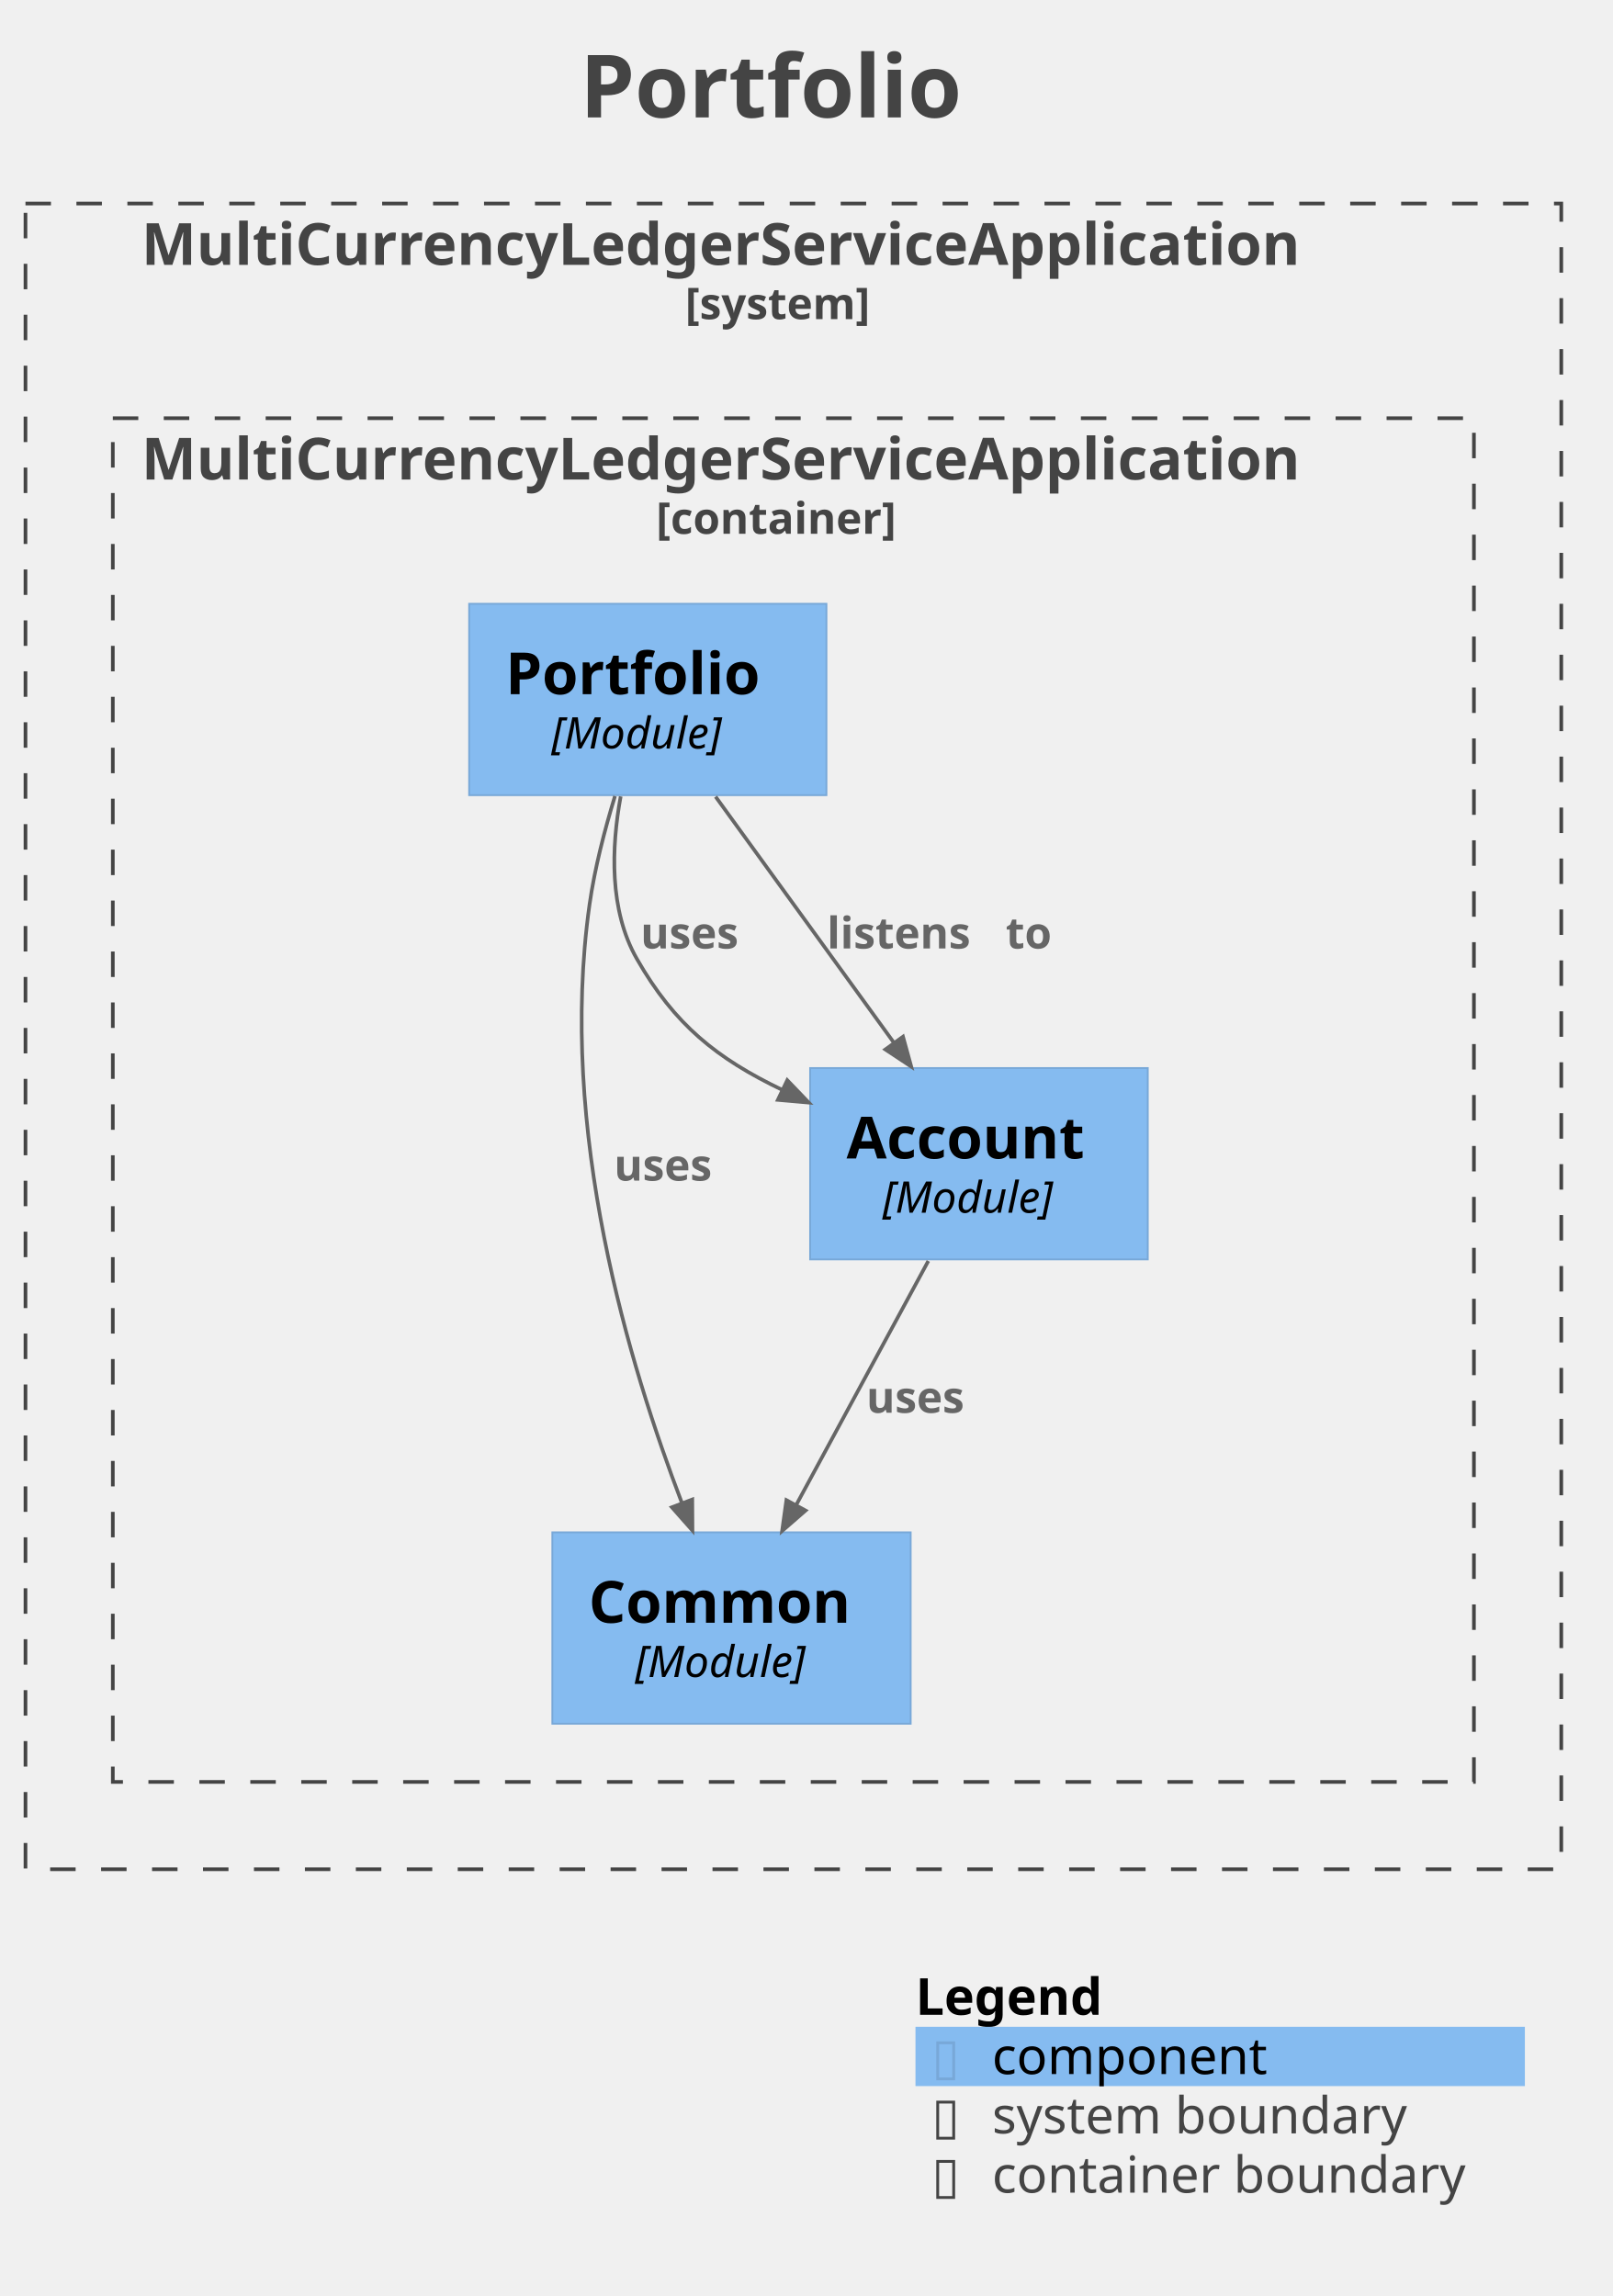
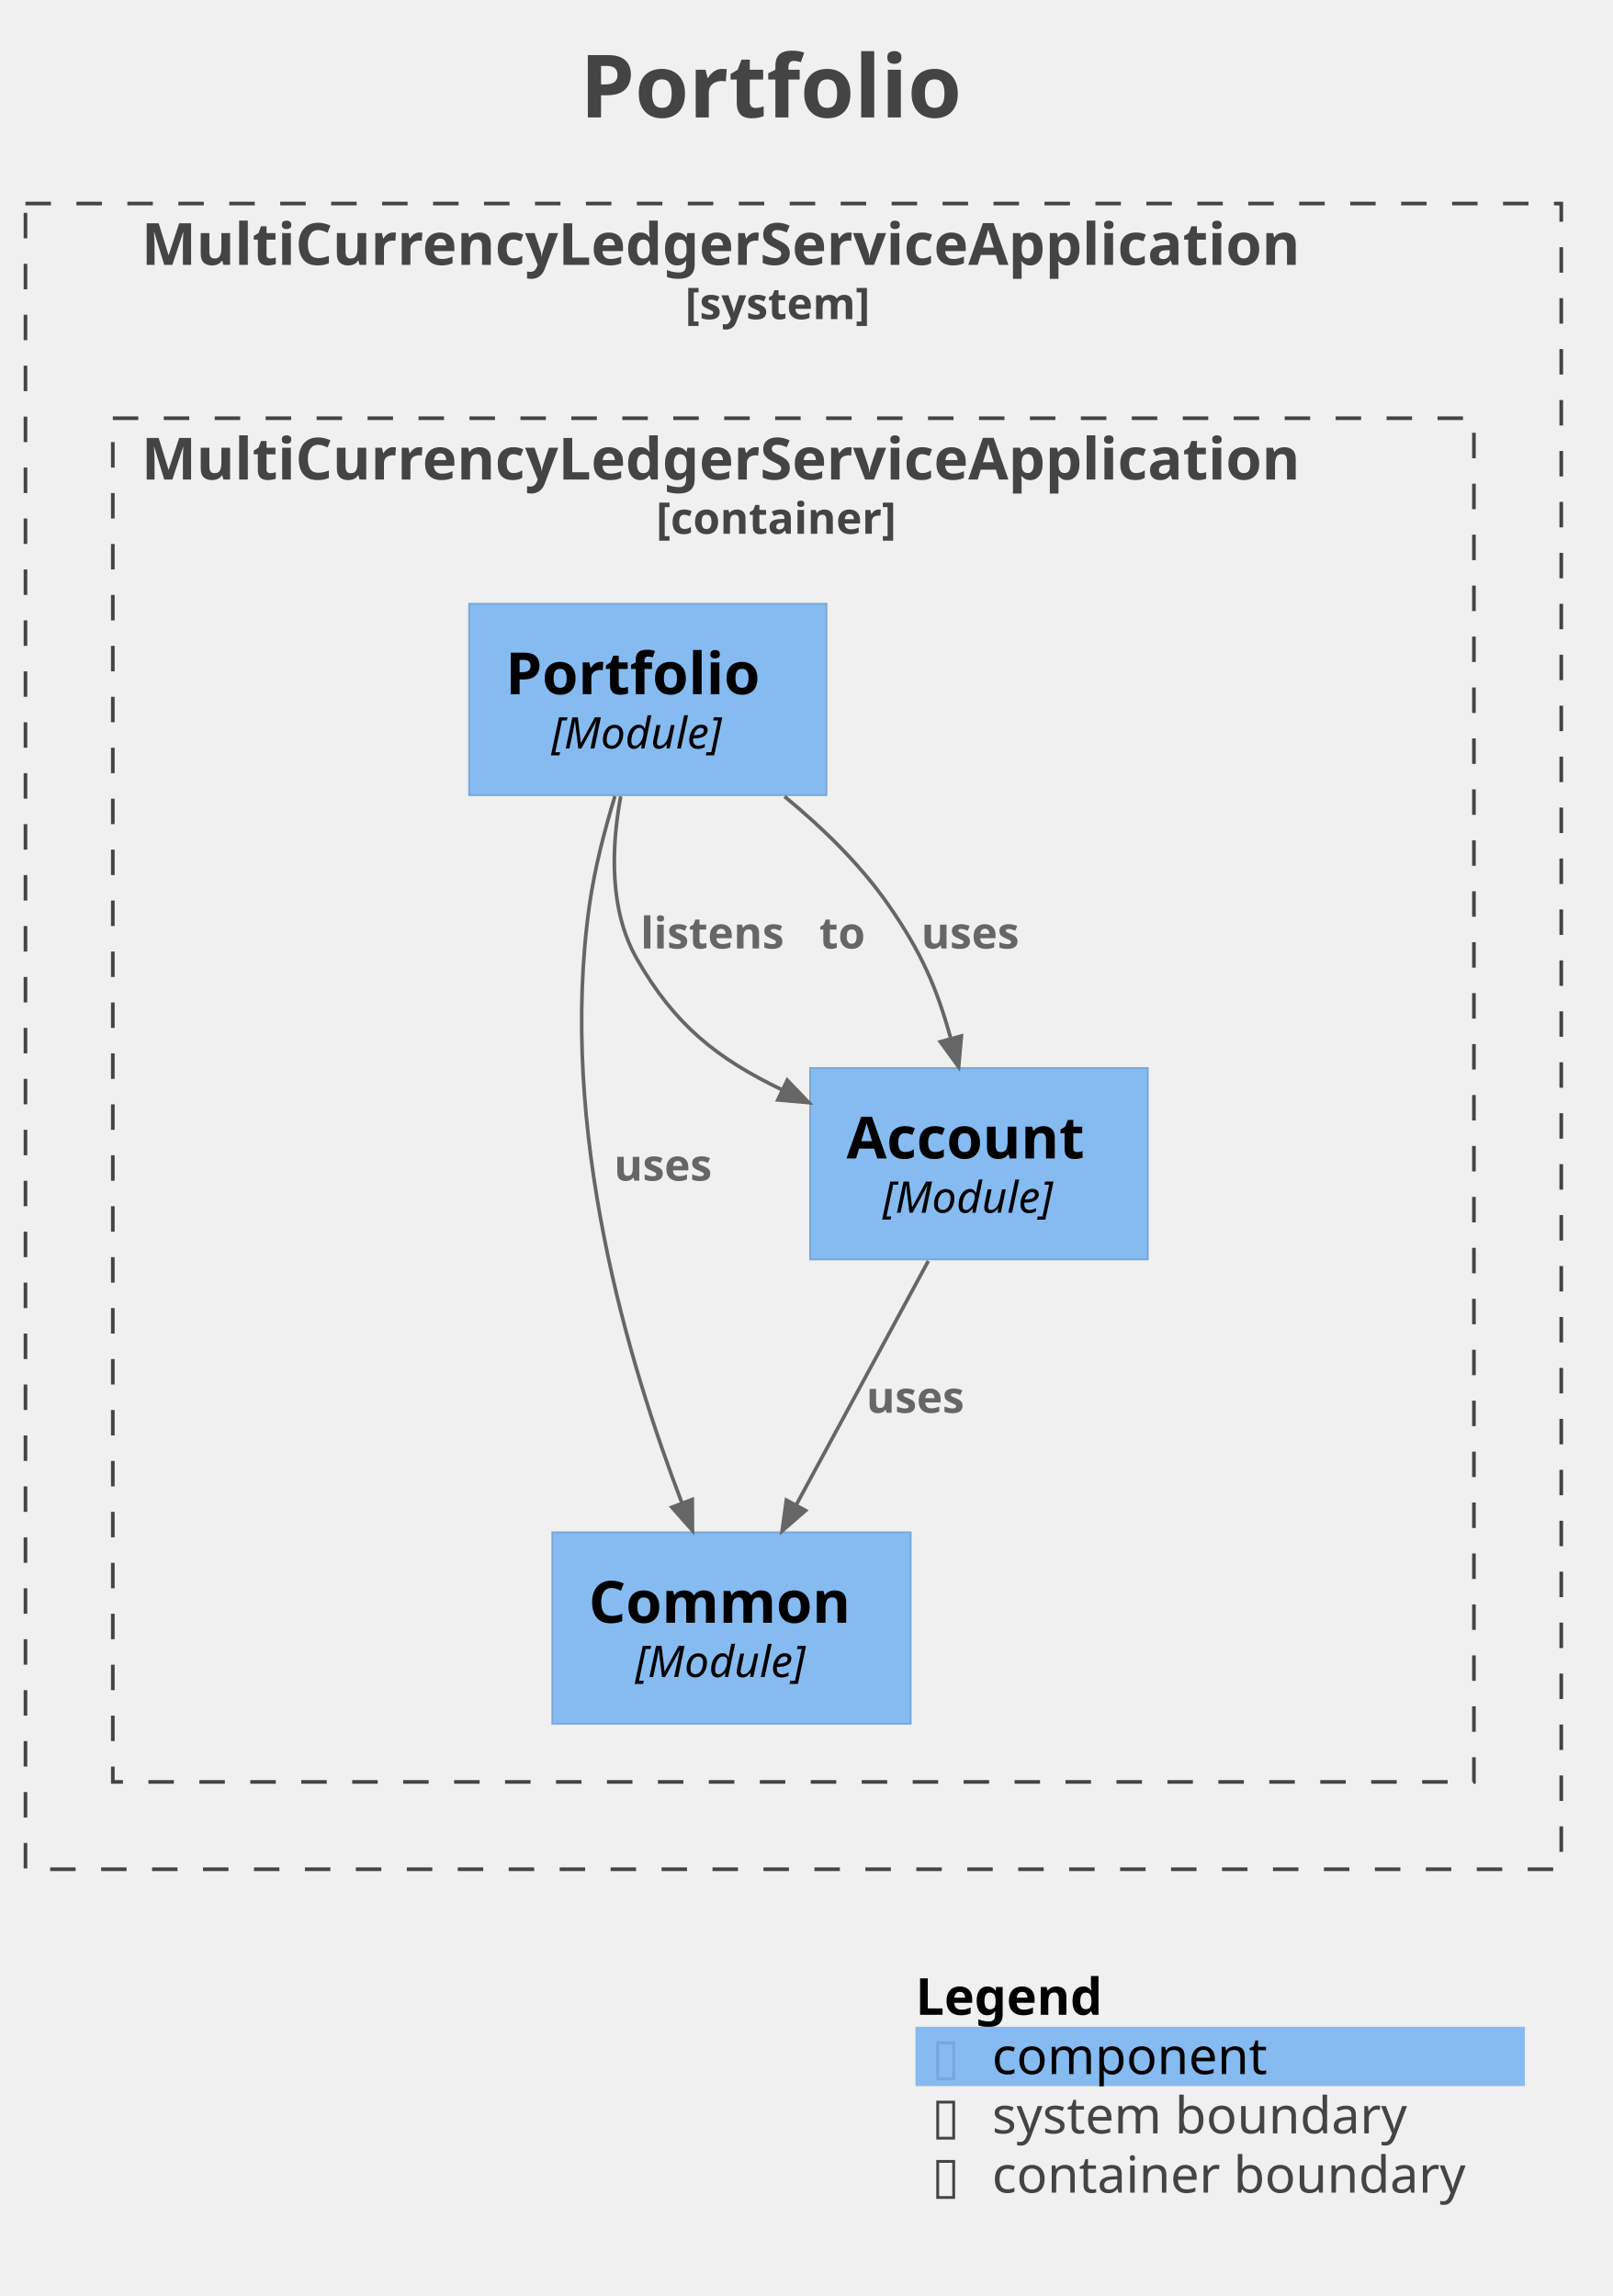
<svg xmlns="http://www.w3.org/2000/svg" contentStyleType="text/css" data-diagram-type="DESCRIPTION" height="631px" preserveAspectRatio="none" style="width:443px;height:631px;background:#FFFFFF;" version="1.1" viewBox="0 0 443 631" width="443px" zoomAndPan="magnify">
  <defs />
  <g>
    <g class="title" data-source-line="1">
      <text fill="#444444" font-family="sans-serif" font-size="24" font-weight="700" lengthAdjust="spacing" textLength="117.258" x="159.371" y="32.277">Portfolio</text>
    </g>
    <g class="cluster" data-qualified-name="MultiCurrencyLedgerServiceApplication_boundary" data-source-line="1666" id="ent0001">
      <rect fill="none" height="457.78" style="stroke:#444444;stroke-width:1;stroke-dasharray:7,7;" width="422" x="7" y="55.938" />
      <text fill="#444444" font-family="sans-serif" font-size="16" font-weight="700" lengthAdjust="spacing" textLength="358.266" x="38.867" y="72.789">MultiCurrencyLedgerServiceApplication</text>
      <text fill="#444444" font-family="sans-serif" font-size="12" font-weight="700" lengthAdjust="spacing" textLength="59.455" x="188.273" y="87.701">[system]</text>
    </g>
    <g class="cluster" data-qualified-name="MultiCurrencyLedgerServiceApplication_boundary.MultiCurrencyLedgerServiceApplication.MultiCurrencyLedgerServiceApplication_boundary" data-source-line="1666" id="ent0002">
      <rect fill="none" height="374.78" style="stroke:#444444;stroke-width:1;stroke-dasharray:7,7;" width="374" x="31" y="114.938" />
      <text fill="#444444" font-family="sans-serif" font-size="16" font-weight="700" lengthAdjust="spacing" textLength="358.266" x="38.867" y="131.789">MultiCurrencyLedgerServiceApplication</text>
      <text fill="#444444" font-family="sans-serif" font-size="12" font-weight="700" lengthAdjust="spacing" textLength="75.416" x="180.292" y="146.701">[container]</text>
    </g>
    <g class="entity" data-qualified-name="MultiCurrencyLedgerServiceApplication_boundary.MultiCurrencyLedgerServiceApplication.MultiCurrencyLedgerServiceApplication_boundary.MultiCurrencyLedgerServiceApplication.MultiCurrencyLedgerServiceApplication.Common" data-source-line="78" id="ent0003">
      <rect fill="#85BBF0" height="52.594" style="stroke:#78A8D8;stroke-width:0.5;" width="98.461" x="151.77" y="421.127" />
      <text fill="#000000" font-family="sans-serif" font-size="16" font-weight="700" lengthAdjust="spacing" textLength="78.461" x="161.77" y="445.979">Common</text>
      <text fill="#000000" font-family="sans-serif" font-size="12" font-style="italic" lengthAdjust="spacing" textLength="52.998" x="174.501" y="460.891">[Module]</text>
    </g>
    <g class="entity" data-qualified-name="MultiCurrencyLedgerServiceApplication_boundary.MultiCurrencyLedgerServiceApplication.MultiCurrencyLedgerServiceApplication_boundary.MultiCurrencyLedgerServiceApplication.MultiCurrencyLedgerServiceApplication.Account" data-source-line="78" id="ent0004">
      <rect fill="#85BBF0" height="52.594" style="stroke:#78A8D8;stroke-width:0.5;" width="92.773" x="222.61" y="293.527" />
      <text fill="#000000" font-family="sans-serif" font-size="16" font-weight="700" lengthAdjust="spacing" textLength="72.773" x="232.61" y="318.379">Account</text>
      <text fill="#000000" font-family="sans-serif" font-size="12" font-style="italic" lengthAdjust="spacing" textLength="52.998" x="242.498" y="333.291">[Module]</text>
    </g>
    <g class="entity" data-qualified-name="MultiCurrencyLedgerServiceApplication_boundary.MultiCurrencyLedgerServiceApplication.MultiCurrencyLedgerServiceApplication_boundary.MultiCurrencyLedgerServiceApplication.MultiCurrencyLedgerServiceApplication.Portfolio" data-source-line="78" id="ent0005">
      <rect fill="#85BBF0" height="52.594" style="stroke:#78A8D8;stroke-width:0.5;" width="98.172" x="128.91" y="165.938" />
      <text fill="#000000" font-family="sans-serif" font-size="16" font-weight="700" lengthAdjust="spacing" textLength="78.172" x="138.91" y="190.789">Portfolio</text>
      <text fill="#000000" font-family="sans-serif" font-size="12" font-style="italic" lengthAdjust="spacing" textLength="52.998" x="151.497" y="205.701">[Module]</text>
    </g>
-     <g class="link" data-entity-1="ent0005" data-entity-2="ent0003" data-link-type="dependency" data-source-line="1779" id="lnk6">
-       <path d="M168.98,218.787 C166.15,228.037 163.4,238.637 162,248.528 C153.18,310.767 173.045,375.544 187.415,413.164" fill="none" id="MultiCurrencyLedgerServiceApplication.MultiCurrencyLedgerServiceApplication.Portfolio-to-MultiCurrencyLedgerServiceApplication.MultiCurrencyLedgerServiceApplication.Common" style="stroke:#666666;stroke-width:1;" />
-       <polygon fill="#666666" points="190.27,420.637,190.218,412.094,184.613,414.235,190.27,420.637" style="stroke:#666666;stroke-width:1;stroke-linejoin:miter;stroke-miterlimit:10;" />
-       <text fill="#666666" font-family="sans-serif" font-size="12" font-weight="700" lengthAdjust="spacing" textLength="30.967" x="168.71" y="324.466">uses</text>
+     <g class="link" data-entity-1="ent0004" data-entity-2="ent0003" data-link-type="dependency" data-source-line="1779" id="lnk6">
+       <path d="M255.08,346.548 C243.34,368.217 230.45,392.043 218.72,413.703" fill="none" id="MultiCurrencyLedgerServiceApplication.MultiCurrencyLedgerServiceApplication.Account-to-MultiCurrencyLedgerServiceApplication.MultiCurrencyLedgerServiceApplication.Common" style="stroke:#666666;stroke-width:1;" />
+       <polygon fill="#666666" points="214.91,420.738,221.358,415.131,216.082,412.274,214.91,420.738" style="stroke:#666666;stroke-width:1;stroke-linejoin:miter;stroke-miterlimit:10;" />
+       <text fill="#666666" font-family="sans-serif" font-size="12" font-weight="700" lengthAdjust="spacing" textLength="30.967" x="238.04" y="388.266">uses</text>
    </g>
    <g class="link" data-entity-1="ent0005" data-entity-2="ent0004" data-link-type="dependency" data-source-line="1779" id="lnk7">
      <path d="M170.55,218.868 C167.97,232.928 167.36,250.167 175,263.527 C185.34,281.608 196.936,290.9 215.026,299.57" fill="none" id="MultiCurrencyLedgerServiceApplication.MultiCurrencyLedgerServiceApplication.Portfolio-to-MultiCurrencyLedgerServiceApplication.MultiCurrencyLedgerServiceApplication.Account" style="stroke:#666666;stroke-width:1;" />
      <polygon fill="#666666" points="222.24,303.027,216.322,296.865,213.729,302.275,222.24,303.027" style="stroke:#666666;stroke-width:1;stroke-linejoin:miter;stroke-miterlimit:10;" />
-       <text fill="#666666" font-family="sans-serif" font-size="12" font-weight="700" lengthAdjust="spacing" textLength="30.967" x="176" y="260.666">uses</text>
+       <text fill="#666666" font-family="sans-serif" font-size="12" font-weight="700" lengthAdjust="spacing" textLength="44.93" x="176" y="260.666">listens</text>
+       <text fill="#666666" font-family="sans-serif" font-size="12" font-weight="700" lengthAdjust="spacing" textLength="4.178" x="220.93" y="260.666"> </text>
+       <text fill="#666666" font-family="sans-serif" font-size="12" font-weight="700" lengthAdjust="spacing" textLength="13.98" x="225.107" y="260.666">to</text>
    </g>
    <g class="link" data-entity-1="ent0005" data-entity-2="ent0004" data-link-type="dependency" data-source-line="1779" id="lnk9">
-       <path d="M196.63,218.947 C212.34,240.627 229.995,265 245.695,286.66" fill="none" id="MultiCurrencyLedgerServiceApplication.MultiCurrencyLedgerServiceApplication.Portfolio-to-MultiCurrencyLedgerServiceApplication.MultiCurrencyLedgerServiceApplication.Account-1" style="stroke:#666666;stroke-width:1;" />
-       <polygon fill="#666666" points="250.39,293.137,248.124,284.899,243.266,288.421,250.39,293.137" style="stroke:#666666;stroke-width:1;stroke-linejoin:miter;stroke-miterlimit:10;" />
-       <text fill="#666666" font-family="sans-serif" font-size="12" font-weight="700" lengthAdjust="spacing" textLength="44.93" x="227.23" y="260.666">listens</text>
-       <text fill="#666666" font-family="sans-serif" font-size="12" font-weight="700" lengthAdjust="spacing" textLength="4.178" x="272.16" y="260.666"> </text>
-       <text fill="#666666" font-family="sans-serif" font-size="12" font-weight="700" lengthAdjust="spacing" textLength="13.98" x="276.337" y="260.666">to</text>
+       <path d="M215.58,218.898 C225.88,227.368 236.32,237.488 244,248.528 C253.32,261.928 257.385,271.458 261.275,285.508" fill="none" id="MultiCurrencyLedgerServiceApplication.MultiCurrencyLedgerServiceApplication.Portfolio-to-MultiCurrencyLedgerServiceApplication.MultiCurrencyLedgerServiceApplication.Account-1" style="stroke:#666666;stroke-width:1;" />
+       <polygon fill="#666666" points="263.41,293.217,264.167,284.707,258.384,286.308,263.41,293.217" style="stroke:#666666;stroke-width:1;stroke-linejoin:miter;stroke-miterlimit:10;" />
+       <text fill="#666666" font-family="sans-serif" font-size="12" font-weight="700" lengthAdjust="spacing" textLength="30.967" x="253.13" y="260.666">uses</text>
    </g>
-     <g class="link" data-entity-1="ent0004" data-entity-2="ent0003" data-link-type="dependency" data-source-line="1779" id="lnk8">
-       <path d="M255.08,346.548 C243.34,368.217 230.45,392.043 218.72,413.703" fill="none" id="MultiCurrencyLedgerServiceApplication.MultiCurrencyLedgerServiceApplication.Account-to-MultiCurrencyLedgerServiceApplication.MultiCurrencyLedgerServiceApplication.Common" style="stroke:#666666;stroke-width:1;" />
-       <polygon fill="#666666" points="214.91,420.738,221.358,415.131,216.082,412.274,214.91,420.738" style="stroke:#666666;stroke-width:1;stroke-linejoin:miter;stroke-miterlimit:10;" />
-       <text fill="#666666" font-family="sans-serif" font-size="12" font-weight="700" lengthAdjust="spacing" textLength="30.967" x="238.04" y="388.266">uses</text>
+     <g class="link" data-entity-1="ent0005" data-entity-2="ent0003" data-link-type="dependency" data-source-line="1779" id="lnk8">
+       <path d="M168.98,218.787 C166.15,228.037 163.4,238.637 162,248.528 C153.18,310.767 173.045,375.544 187.415,413.164" fill="none" id="MultiCurrencyLedgerServiceApplication.MultiCurrencyLedgerServiceApplication.Portfolio-to-MultiCurrencyLedgerServiceApplication.MultiCurrencyLedgerServiceApplication.Common" style="stroke:#666666;stroke-width:1;" />
+       <polygon fill="#666666" points="190.27,420.637,190.218,412.094,184.613,414.235,190.27,420.637" style="stroke:#666666;stroke-width:1;stroke-linejoin:miter;stroke-miterlimit:10;" />
+       <text fill="#666666" font-family="sans-serif" font-size="12" font-weight="700" lengthAdjust="spacing" textLength="30.967" x="168.71" y="324.466">uses</text>
    </g>
    <g class="legend" data-source-line="1576">
      <rect fill="none" height="16.297" style="stroke:none;stroke-width:1;" width="167.446" x="251.554" y="540.717" />
      <text fill="#000000" font-family="sans-serif" font-size="14" font-weight="700" lengthAdjust="spacing" textLength="57.921" x="251.554" y="553.713">Legend</text>
      <text fill="#FFFFFF" font-family="sans-serif" font-size="14" lengthAdjust="spacing" textLength="4.45" x="314.349" y="553.713"> </text>
      <rect fill="#85BBF0" height="16.297" style="stroke:none;stroke-width:1;" width="167.446" x="251.554" y="557.014" />
      <text fill="#78A8D8" font-family="sans-serif" font-size="14" lengthAdjust="spacing" textLength="7.704" x="256.004" y="570.01">▯</text>
      <text fill="#FFFFFF" font-family="sans-serif" font-size="14" lengthAdjust="spacing" textLength="4.45" x="263.708" y="570.01"> </text>
      <text fill="#000000" font-family="sans-serif" font-size="14" lengthAdjust="spacing" textLength="79.201" x="272.608" y="570.01">component</text>
      <text fill="#FFFFFF" font-family="sans-serif" font-size="14" lengthAdjust="spacing" textLength="4.45" x="356.26" y="570.01"> </text>
      <rect fill="none" height="16.297" style="stroke:none;stroke-width:1;" width="167.446" x="251.554" y="573.311" />
      <text fill="#444444" font-family="sans-serif" font-size="14" lengthAdjust="spacing" textLength="7.704" x="256.004" y="586.306">▯</text>
      <text fill="#FFFFFF" font-family="sans-serif" font-size="14" lengthAdjust="spacing" textLength="4.45" x="263.708" y="586.306"> </text>
      <text fill="#444444" font-family="sans-serif" font-size="14" lengthAdjust="spacing" textLength="121.769" x="272.608" y="586.306">system boundary</text>
      <text fill="#FFFFFF" font-family="sans-serif" font-size="14" lengthAdjust="spacing" textLength="4.45" x="398.827" y="586.306"> </text>
      <rect fill="none" height="16.297" style="stroke:none;stroke-width:1;" width="167.446" x="251.554" y="589.608" />
      <text fill="#444444" font-family="sans-serif" font-size="14" lengthAdjust="spacing" textLength="7.704" x="256.004" y="602.603">▯</text>
      <text fill="#FFFFFF" font-family="sans-serif" font-size="14" lengthAdjust="spacing" textLength="4.45" x="263.708" y="602.603"> </text>
      <text fill="#444444" font-family="sans-serif" font-size="14" lengthAdjust="spacing" textLength="137.491" x="272.608" y="602.603">container boundary</text>
      <text fill="#FFFFFF" font-family="sans-serif" font-size="14" lengthAdjust="spacing" textLength="4.45" x="414.55" y="602.603"> </text>
      <line style="stroke:none;stroke-width:1;" x1="251.554" x2="419" y1="540.717" y2="540.717" />
      <line style="stroke:none;stroke-width:1;" x1="251.554" x2="419" y1="557.014" y2="557.014" />
      <line style="stroke:none;stroke-width:1;" x1="251.554" x2="419" y1="573.311" y2="573.311" />
      <line style="stroke:none;stroke-width:1;" x1="251.554" x2="419" y1="589.608" y2="589.608" />
      <line style="stroke:none;stroke-width:1;" x1="251.554" x2="419" y1="605.905" y2="605.905" />
      <line style="stroke:none;stroke-width:1;" x1="251.554" x2="251.554" y1="540.717" y2="605.905" />
      <line style="stroke:none;stroke-width:1;" x1="419" x2="419" y1="540.717" y2="605.905" />
    </g>
  </g>
</svg>
